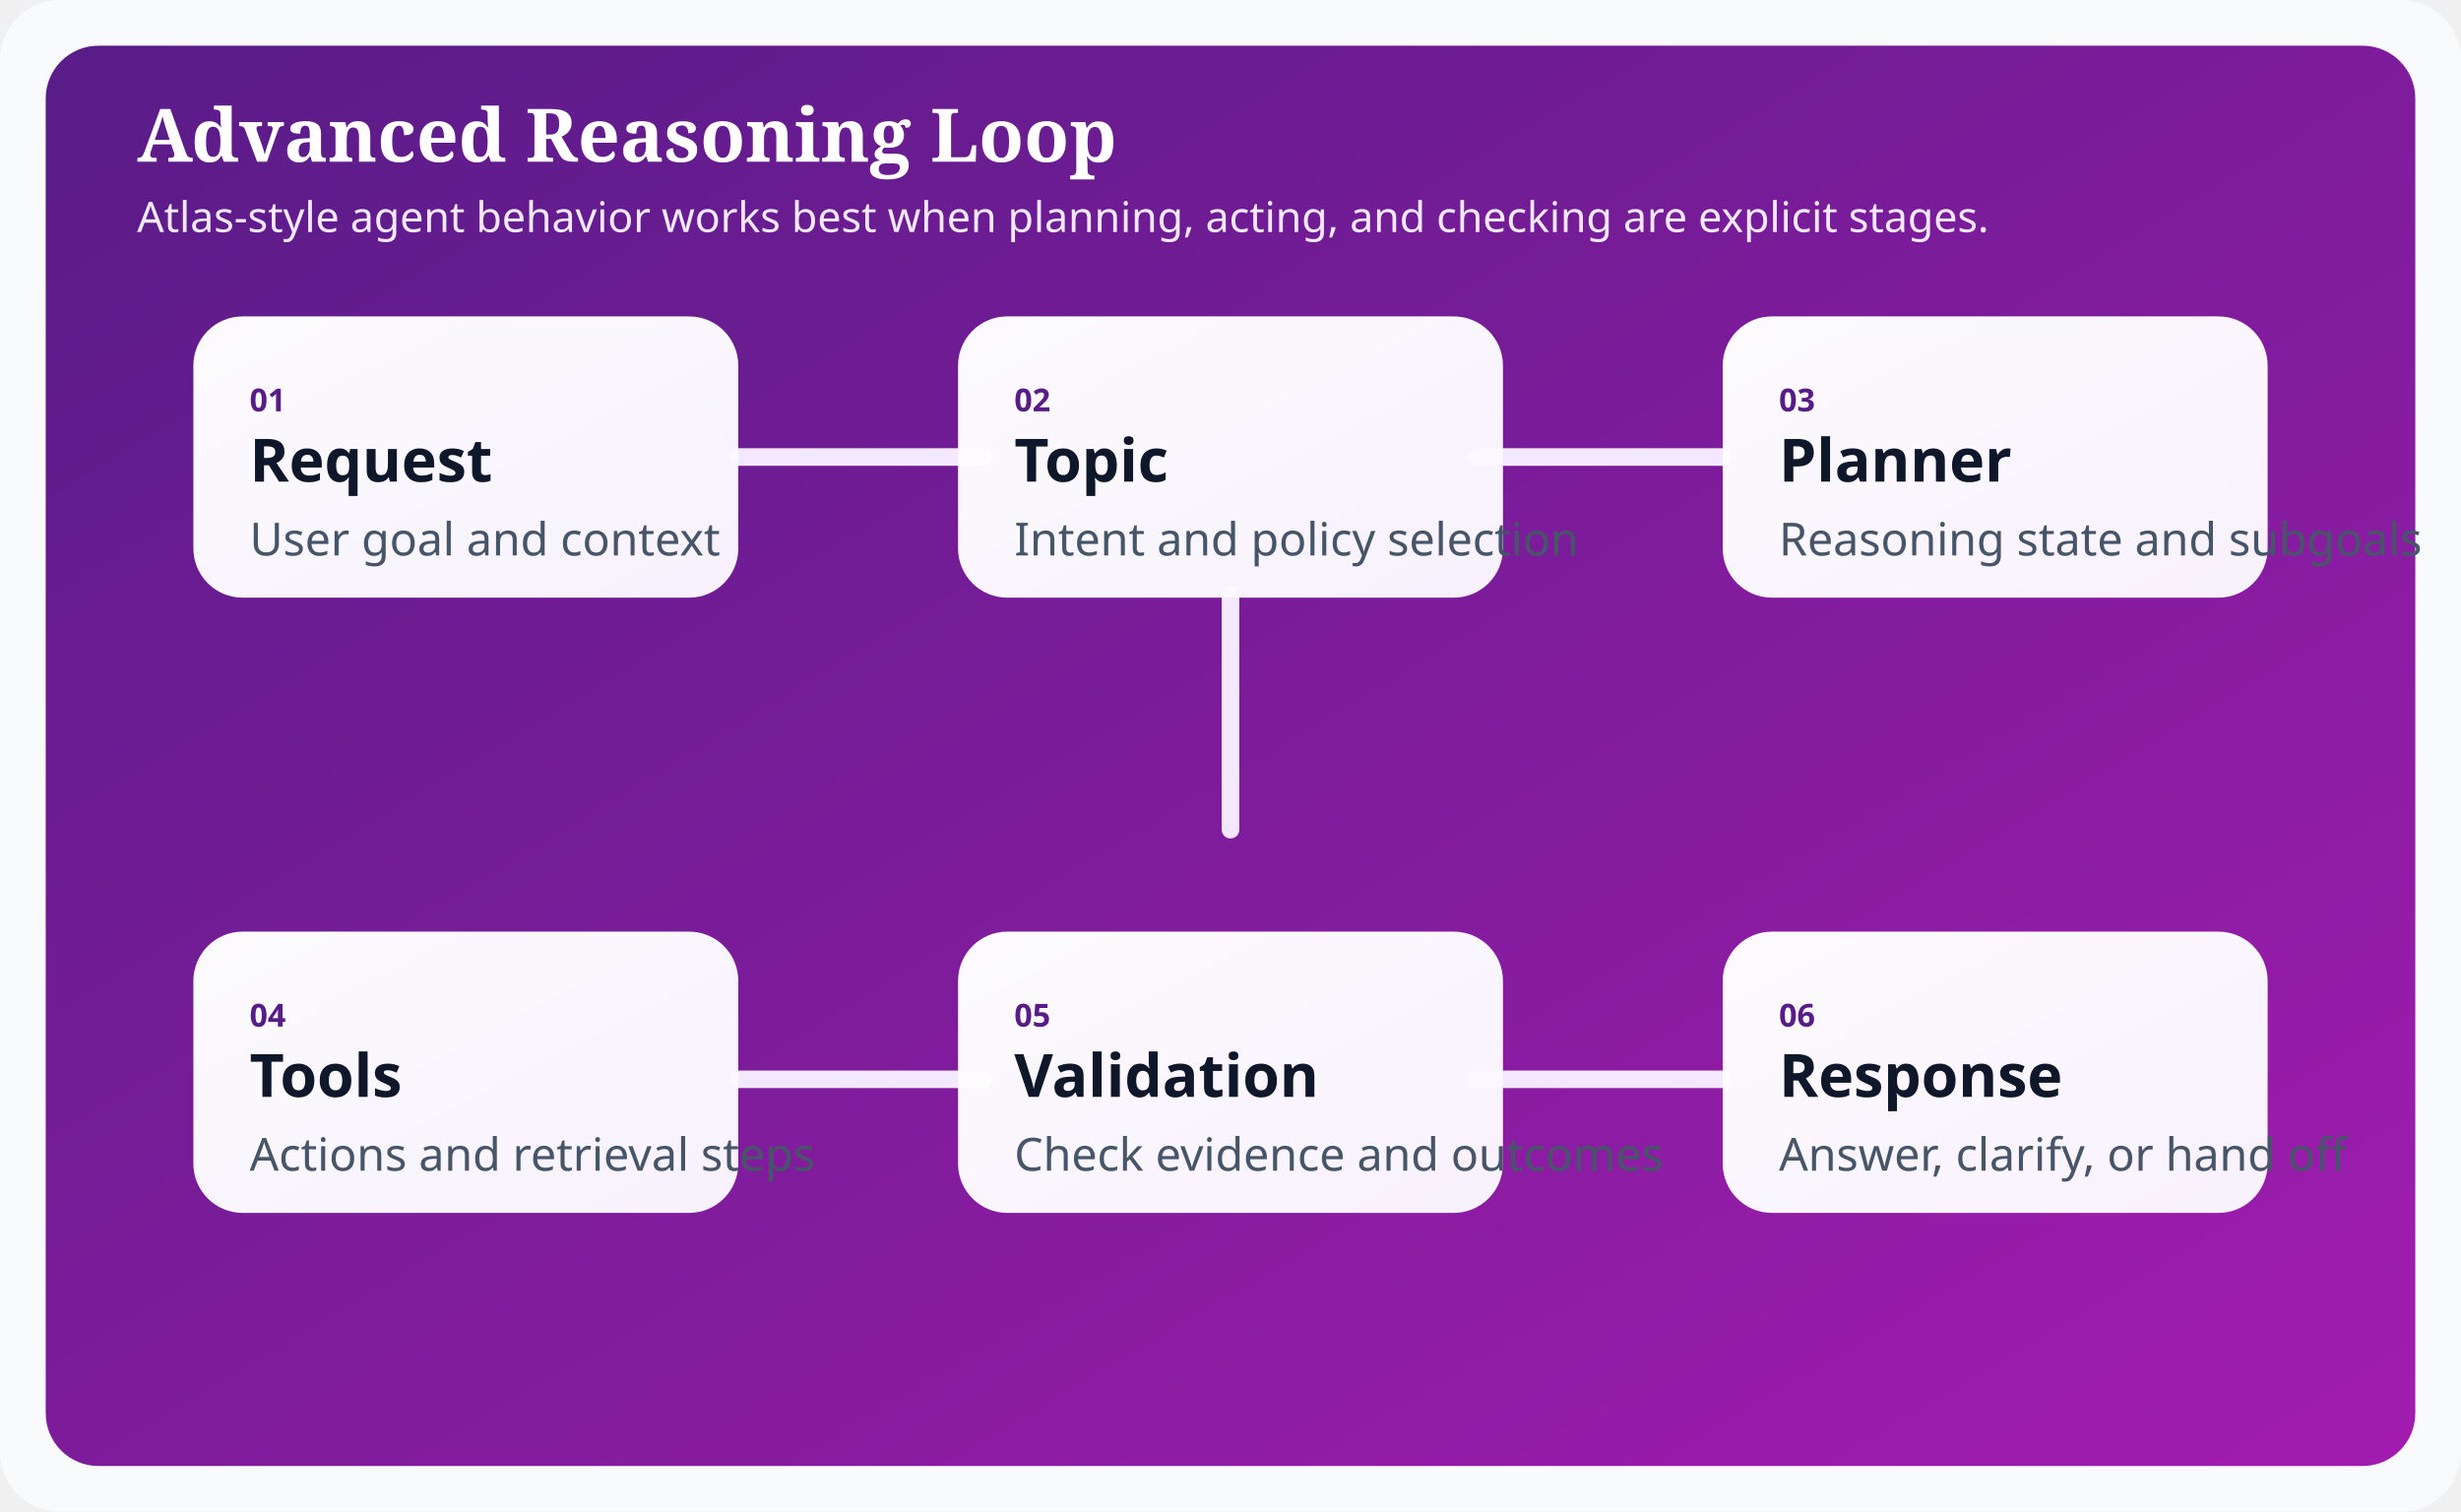
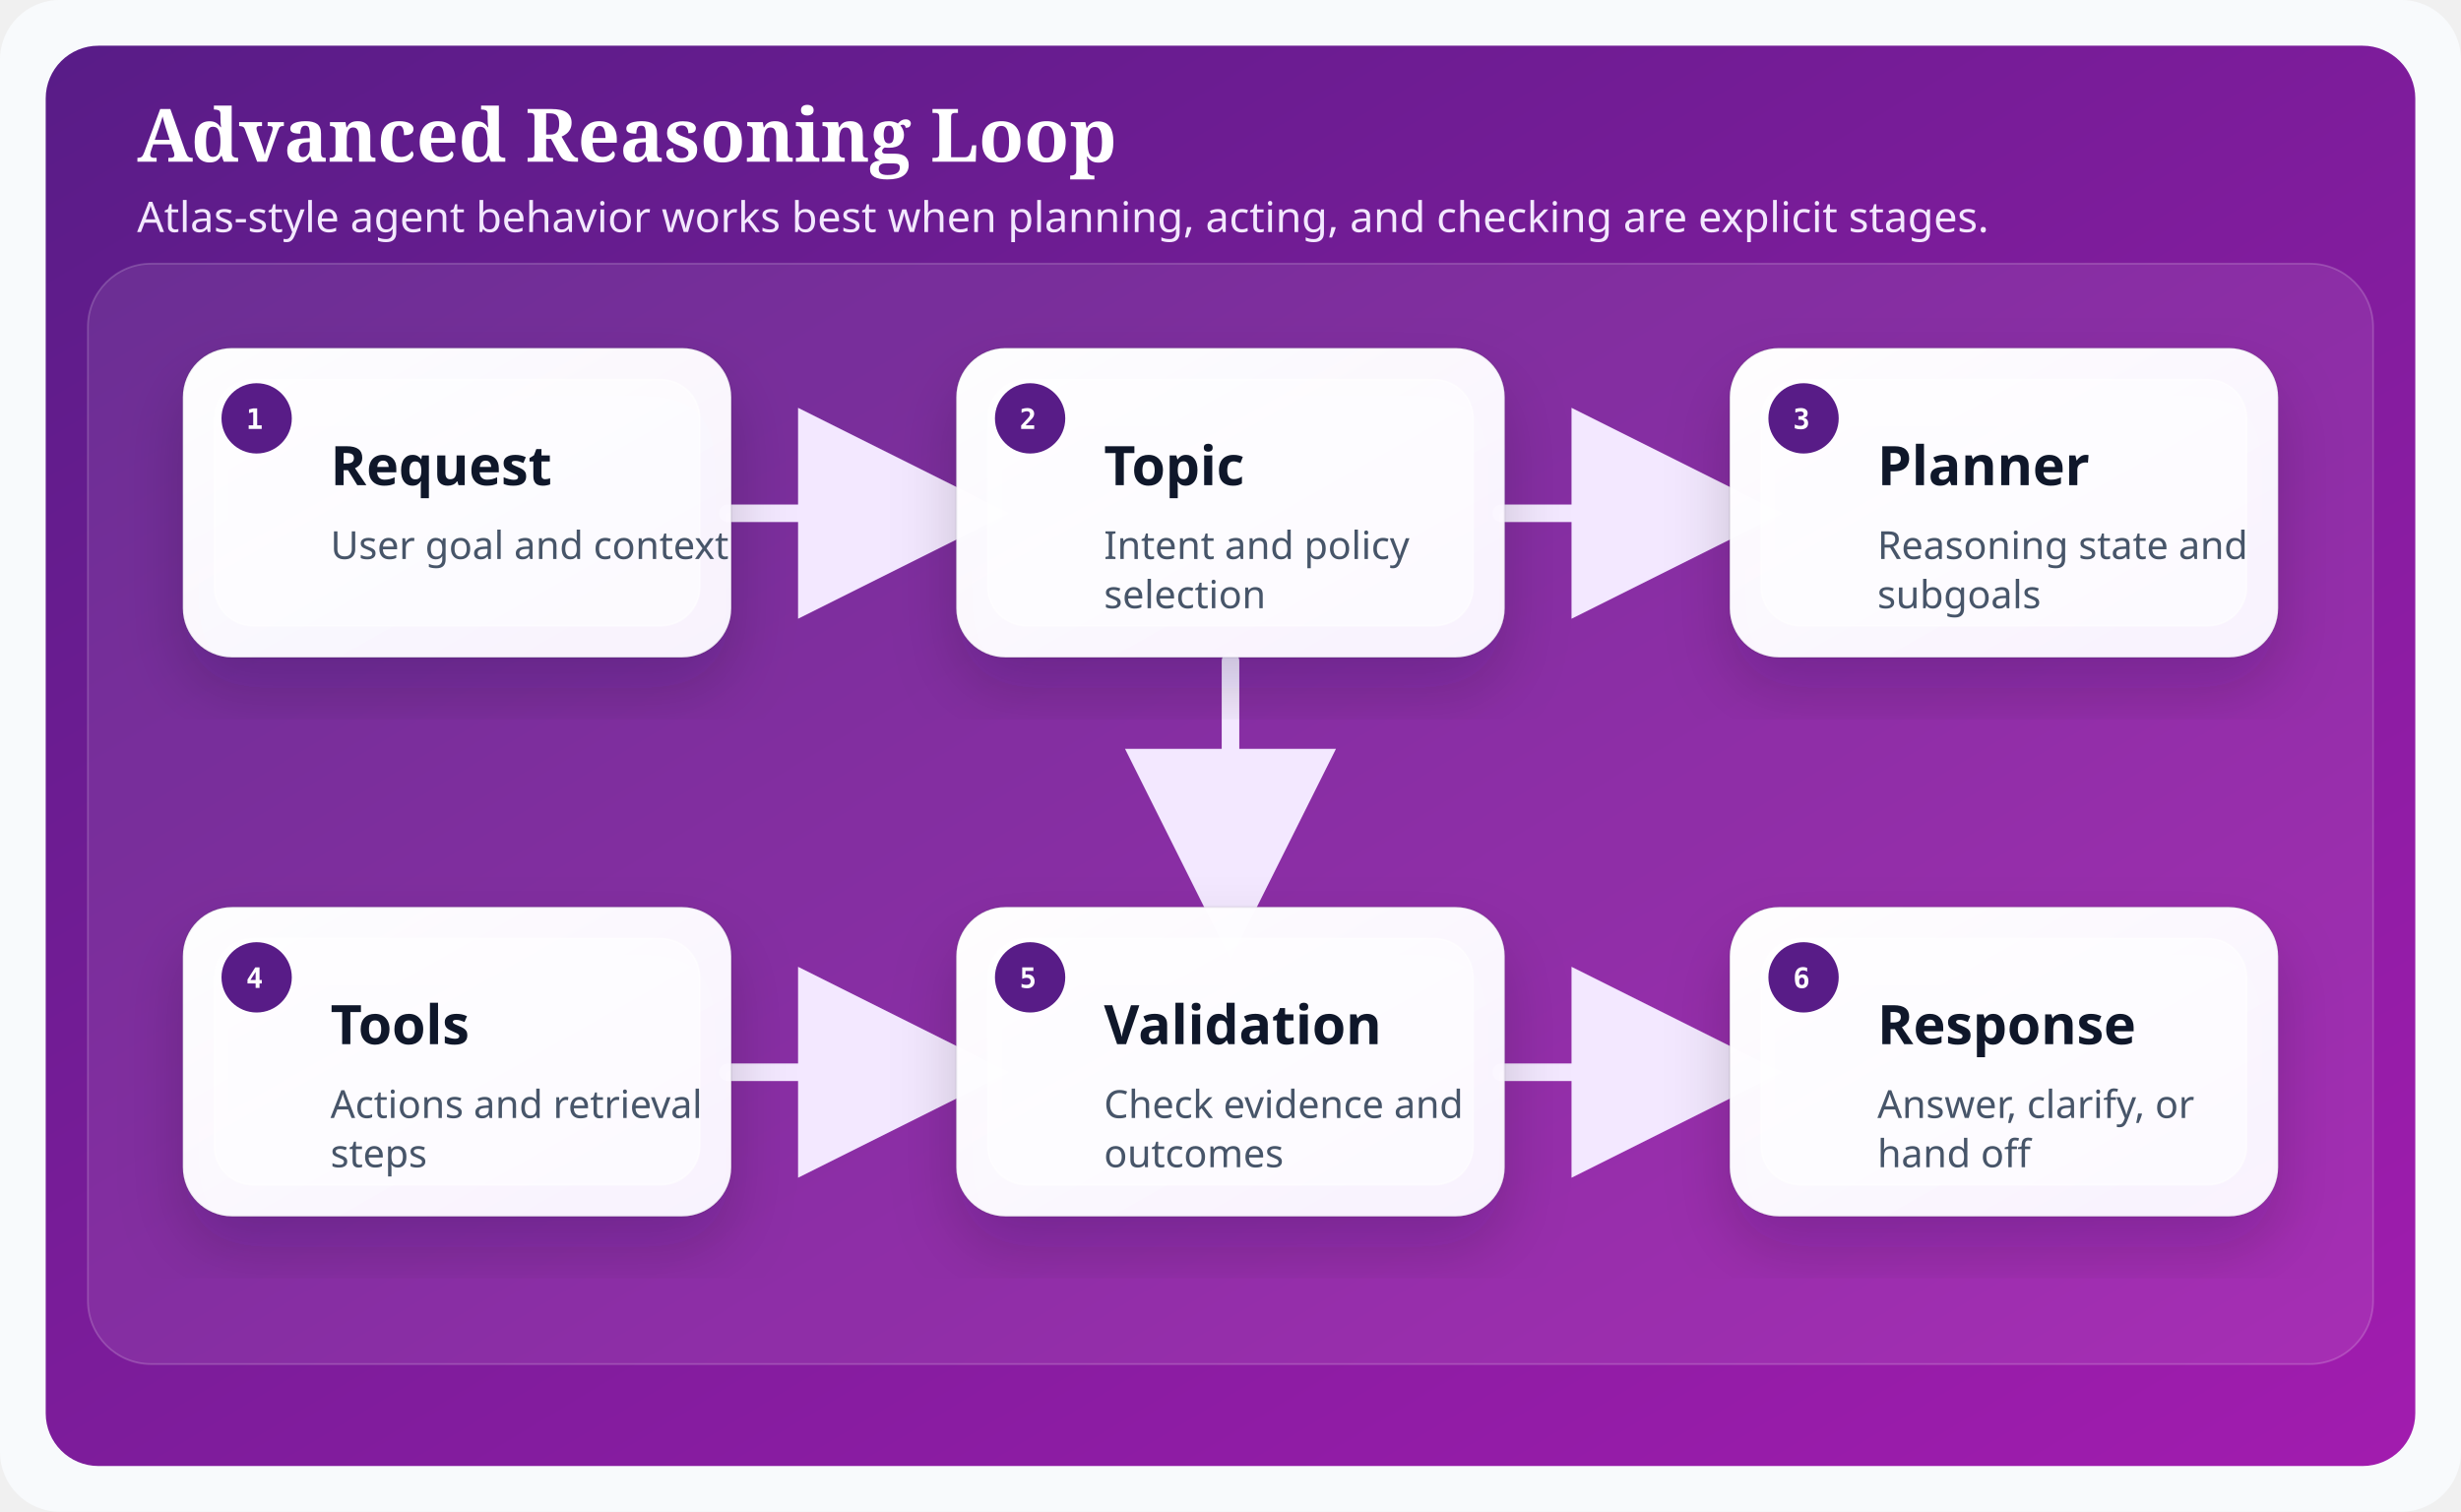
<svg xmlns="http://www.w3.org/2000/svg" width="1400" height="860" viewBox="0 0 1400 860" role="img" aria-labelledby="title desc">
  <defs>
    <linearGradient id="bg" x1="0%" x2="100%" y1="0%" y2="100%">
      <stop offset="0%" stop-color="#581c87" />
      <stop offset="100%" stop-color="#a21caf" />
    </linearGradient>
    <linearGradient id="panel" x1="0%" x2="100%" y1="0%" y2="100%">
-       <stop offset="0%" stop-color="#ffffff" stop-opacity="0.98" />
+       <stop offset="0%" stop-color="#ffffff" stop-opacity="0.99" />
      <stop offset="100%" stop-color="#faf5ff" stop-opacity="0.98" />
    </linearGradient>
+     <filter id="shadow" x="-20%" y="-20%" width="140%" height="140%">
+       <feDropShadow dx="0" dy="18" stdDeviation="18" flood-color="#0f172a" flood-opacity="0.18" />
+     </filter>
+     <marker id="arrow" markerWidth="12" markerHeight="12" refX="9" refY="6" orient="auto">
+       <path d="M0,0 L12,6 L0,12 z" fill="#f3e8ff" />
+     </marker>
  </defs>
  <rect width="1400" height="860" rx="34" fill="#f8fafc" />
  <rect x="26" y="26" width="1348" height="808" rx="30" fill="url(#bg)" />
+   <rect x="50" y="150" width="1300" height="626" rx="36" fill="rgba(255,255,255,0.08)" stroke="rgba(255,255,255,0.18)" />
  <text x="78" y="92" font-family="'Merriweather', serif" font-size="42" fill="#ffffff" font-weight="700">Advanced Reasoning Loop</text>
  <text x="78" y="132" font-family="'Source Sans 3', sans-serif" font-size="24" fill="#f3e8ff">Atlas-style agent behavior works best when planning, acting, and checking are explicit stages.</text>
-   <path d="M420 260 H560" stroke="#f3e8ff" stroke-width="10" stroke-linecap="round" />
-   <path d="M840 260 H980" stroke="#f3e8ff" stroke-width="10" stroke-linecap="round" />
-   <path d="M700 338 V472" stroke="#f3e8ff" stroke-width="10" stroke-linecap="round" />
-   <path d="M420 614 H560" stroke="#f3e8ff" stroke-width="10" stroke-linecap="round" />
-   <path d="M840 614 H980" stroke="#f3e8ff" stroke-width="10" stroke-linecap="round" />
-   <rect x="110" y="180" width="310" height="160" rx="28" fill="url(#panel)" />
-   <rect x="545" y="180" width="310" height="160" rx="28" fill="url(#panel)" />
-   <rect x="980" y="180" width="310" height="160" rx="28" fill="url(#panel)" />
-   <rect x="110" y="530" width="310" height="160" rx="28" fill="url(#panel)" />
-   <rect x="545" y="530" width="310" height="160" rx="28" fill="url(#panel)" />
-   <rect x="980" y="530" width="310" height="160" rx="28" fill="url(#panel)" />
-   <text x="142" y="234" font-family="'Source Sans 3', sans-serif" font-size="18" fill="#581c87" font-weight="700">01</text>
-   <text x="142" y="274" font-family="'Source Sans 3', sans-serif" font-size="34" fill="#0f172a" font-weight="700">Request</text>
-   <text x="142" y="316" font-family="'Source Sans 3', sans-serif" font-size="26" fill="#475569">User goal and context</text>
-   <text x="577" y="234" font-family="'Source Sans 3', sans-serif" font-size="18" fill="#581c87" font-weight="700">02</text>
-   <text x="577" y="274" font-family="'Source Sans 3', sans-serif" font-size="34" fill="#0f172a" font-weight="700">Topic</text>
-   <text x="577" y="316" font-family="'Source Sans 3', sans-serif" font-size="26" fill="#475569">Intent and policy selection</text>
-   <text x="1012" y="234" font-family="'Source Sans 3', sans-serif" font-size="18" fill="#581c87" font-weight="700">03</text>
-   <text x="1012" y="274" font-family="'Source Sans 3', sans-serif" font-size="34" fill="#0f172a" font-weight="700">Planner</text>
-   <text x="1012" y="316" font-family="'Source Sans 3', sans-serif" font-size="26" fill="#475569">Reasoning state and subgoals</text>
-   <text x="142" y="584" font-family="'Source Sans 3', sans-serif" font-size="18" fill="#581c87" font-weight="700">04</text>
-   <text x="142" y="624" font-family="'Source Sans 3', sans-serif" font-size="34" fill="#0f172a" font-weight="700">Tools</text>
-   <text x="142" y="666" font-family="'Source Sans 3', sans-serif" font-size="26" fill="#475569">Actions and retrieval steps</text>
-   <text x="577" y="584" font-family="'Source Sans 3', sans-serif" font-size="18" fill="#581c87" font-weight="700">05</text>
-   <text x="577" y="624" font-family="'Source Sans 3', sans-serif" font-size="34" fill="#0f172a" font-weight="700">Validation</text>
-   <text x="577" y="666" font-family="'Source Sans 3', sans-serif" font-size="26" fill="#475569">Check evidence and outcomes</text>
-   <text x="1012" y="584" font-family="'Source Sans 3', sans-serif" font-size="18" fill="#581c87" font-weight="700">06</text>
-   <text x="1012" y="624" font-family="'Source Sans 3', sans-serif" font-size="34" fill="#0f172a" font-weight="700">Response</text>
-   <text x="1012" y="666" font-family="'Source Sans 3', sans-serif" font-size="26" fill="#475569">Answer, clarify, or hand off</text>
+   <path d="M414 292 H544" stroke="#f3e8ff" stroke-width="10" stroke-linecap="round" marker-end="url(#arrow)" />
+   <path d="M854 292 H984" stroke="#f3e8ff" stroke-width="10" stroke-linecap="round" marker-end="url(#arrow)" />
+   <path d="M700 376 V516" stroke="#f3e8ff" stroke-width="10" stroke-linecap="round" marker-end="url(#arrow)" />
+   <path d="M414 610 H544" stroke="#f3e8ff" stroke-width="10" stroke-linecap="round" marker-end="url(#arrow)" />
+   <path d="M854 610 H984" stroke="#f3e8ff" stroke-width="10" stroke-linecap="round" marker-end="url(#arrow)" />
+   <g>
+     <rect x="104" y="198" width="312" height="176" rx="28" fill="url(#panel)" stroke="rgba(15,23,42,0.08)" filter="url(#shadow)" />
+     <rect x="122" y="216" width="276" height="140" rx="22" fill="rgba(255,255,255,0.56)" stroke="rgba(255,255,255,0.5)" />
+     <circle cx="146" cy="238" r="20" fill="#581c87" />
+     <text x="140" y="244" font-family="'IBM Plex Mono', monospace" font-size="16" fill="#ffffff" font-weight="700">1</text>
+     <text x="188" y="276" font-family="'Source Sans 3', sans-serif" font-size="31" fill="#0f172a" font-weight="700">Request</text>
+     <text x="188" y="318" font-family="'Source Sans 3', sans-serif" font-size="22" fill="#475569">
+       <tspan x="188" dy="0">User goal and context</tspan>
+     </text>
+   </g>
+   <g>
+     <rect x="544" y="198" width="312" height="176" rx="28" fill="url(#panel)" stroke="rgba(15,23,42,0.08)" filter="url(#shadow)" />
+     <rect x="562" y="216" width="276" height="140" rx="22" fill="rgba(255,255,255,0.56)" stroke="rgba(255,255,255,0.5)" />
+     <circle cx="586" cy="238" r="20" fill="#581c87" />
+     <text x="580" y="244" font-family="'IBM Plex Mono', monospace" font-size="16" fill="#ffffff" font-weight="700">2</text>
+     <text x="628" y="276" font-family="'Source Sans 3', sans-serif" font-size="31" fill="#0f172a" font-weight="700">Topic</text>
+     <text x="628" y="318" font-family="'Source Sans 3', sans-serif" font-size="22" fill="#475569">
+       <tspan x="628" dy="0">Intent and policy</tspan>
+       <tspan x="628" dy="28">selection</tspan>
+     </text>
+   </g>
+   <g>
+     <rect x="984" y="198" width="312" height="176" rx="28" fill="url(#panel)" stroke="rgba(15,23,42,0.08)" filter="url(#shadow)" />
+     <rect x="1002" y="216" width="276" height="140" rx="22" fill="rgba(255,255,255,0.56)" stroke="rgba(255,255,255,0.5)" />
+     <circle cx="1026" cy="238" r="20" fill="#581c87" />
+     <text x="1020" y="244" font-family="'IBM Plex Mono', monospace" font-size="16" fill="#ffffff" font-weight="700">3</text>
+     <text x="1068" y="276" font-family="'Source Sans 3', sans-serif" font-size="31" fill="#0f172a" font-weight="700">Planner</text>
+     <text x="1068" y="318" font-family="'Source Sans 3', sans-serif" font-size="22" fill="#475569">
+       <tspan x="1068" dy="0">Reasoning state and</tspan>
+       <tspan x="1068" dy="28">subgoals</tspan>
+     </text>
+   </g>
+   <g>
+     <rect x="104" y="516" width="312" height="176" rx="28" fill="url(#panel)" stroke="rgba(15,23,42,0.08)" filter="url(#shadow)" />
+     <rect x="122" y="534" width="276" height="140" rx="22" fill="rgba(255,255,255,0.56)" stroke="rgba(255,255,255,0.5)" />
+     <circle cx="146" cy="556" r="20" fill="#581c87" />
+     <text x="140" y="562" font-family="'IBM Plex Mono', monospace" font-size="16" fill="#ffffff" font-weight="700">4</text>
+     <text x="188" y="594" font-family="'Source Sans 3', sans-serif" font-size="31" fill="#0f172a" font-weight="700">Tools</text>
+     <text x="188" y="636" font-family="'Source Sans 3', sans-serif" font-size="22" fill="#475569">
+       <tspan x="188" dy="0">Actions and retrieval</tspan>
+       <tspan x="188" dy="28">steps</tspan>
+     </text>
+   </g>
+   <g>
+     <rect x="544" y="516" width="312" height="176" rx="28" fill="url(#panel)" stroke="rgba(15,23,42,0.08)" filter="url(#shadow)" />
+     <rect x="562" y="534" width="276" height="140" rx="22" fill="rgba(255,255,255,0.56)" stroke="rgba(255,255,255,0.5)" />
+     <circle cx="586" cy="556" r="20" fill="#581c87" />
+     <text x="580" y="562" font-family="'IBM Plex Mono', monospace" font-size="16" fill="#ffffff" font-weight="700">5</text>
+     <text x="628" y="594" font-family="'Source Sans 3', sans-serif" font-size="31" fill="#0f172a" font-weight="700">Validation</text>
+     <text x="628" y="636" font-family="'Source Sans 3', sans-serif" font-size="22" fill="#475569">
+       <tspan x="628" dy="0">Check evidence and</tspan>
+       <tspan x="628" dy="28">outcomes</tspan>
+     </text>
+   </g>
+   <g>
+     <rect x="984" y="516" width="312" height="176" rx="28" fill="url(#panel)" stroke="rgba(15,23,42,0.08)" filter="url(#shadow)" />
+     <rect x="1002" y="534" width="276" height="140" rx="22" fill="rgba(255,255,255,0.56)" stroke="rgba(255,255,255,0.5)" />
+     <circle cx="1026" cy="556" r="20" fill="#581c87" />
+     <text x="1020" y="562" font-family="'IBM Plex Mono', monospace" font-size="16" fill="#ffffff" font-weight="700">6</text>
+     <text x="1068" y="594" font-family="'Source Sans 3', sans-serif" font-size="31" fill="#0f172a" font-weight="700">Response</text>
+     <text x="1068" y="636" font-family="'Source Sans 3', sans-serif" font-size="22" fill="#475569">
+       <tspan x="1068" dy="0">Answer, clarify, or</tspan>
+       <tspan x="1068" dy="28">hand off</tspan>
+     </text>
+   </g>
</svg>
